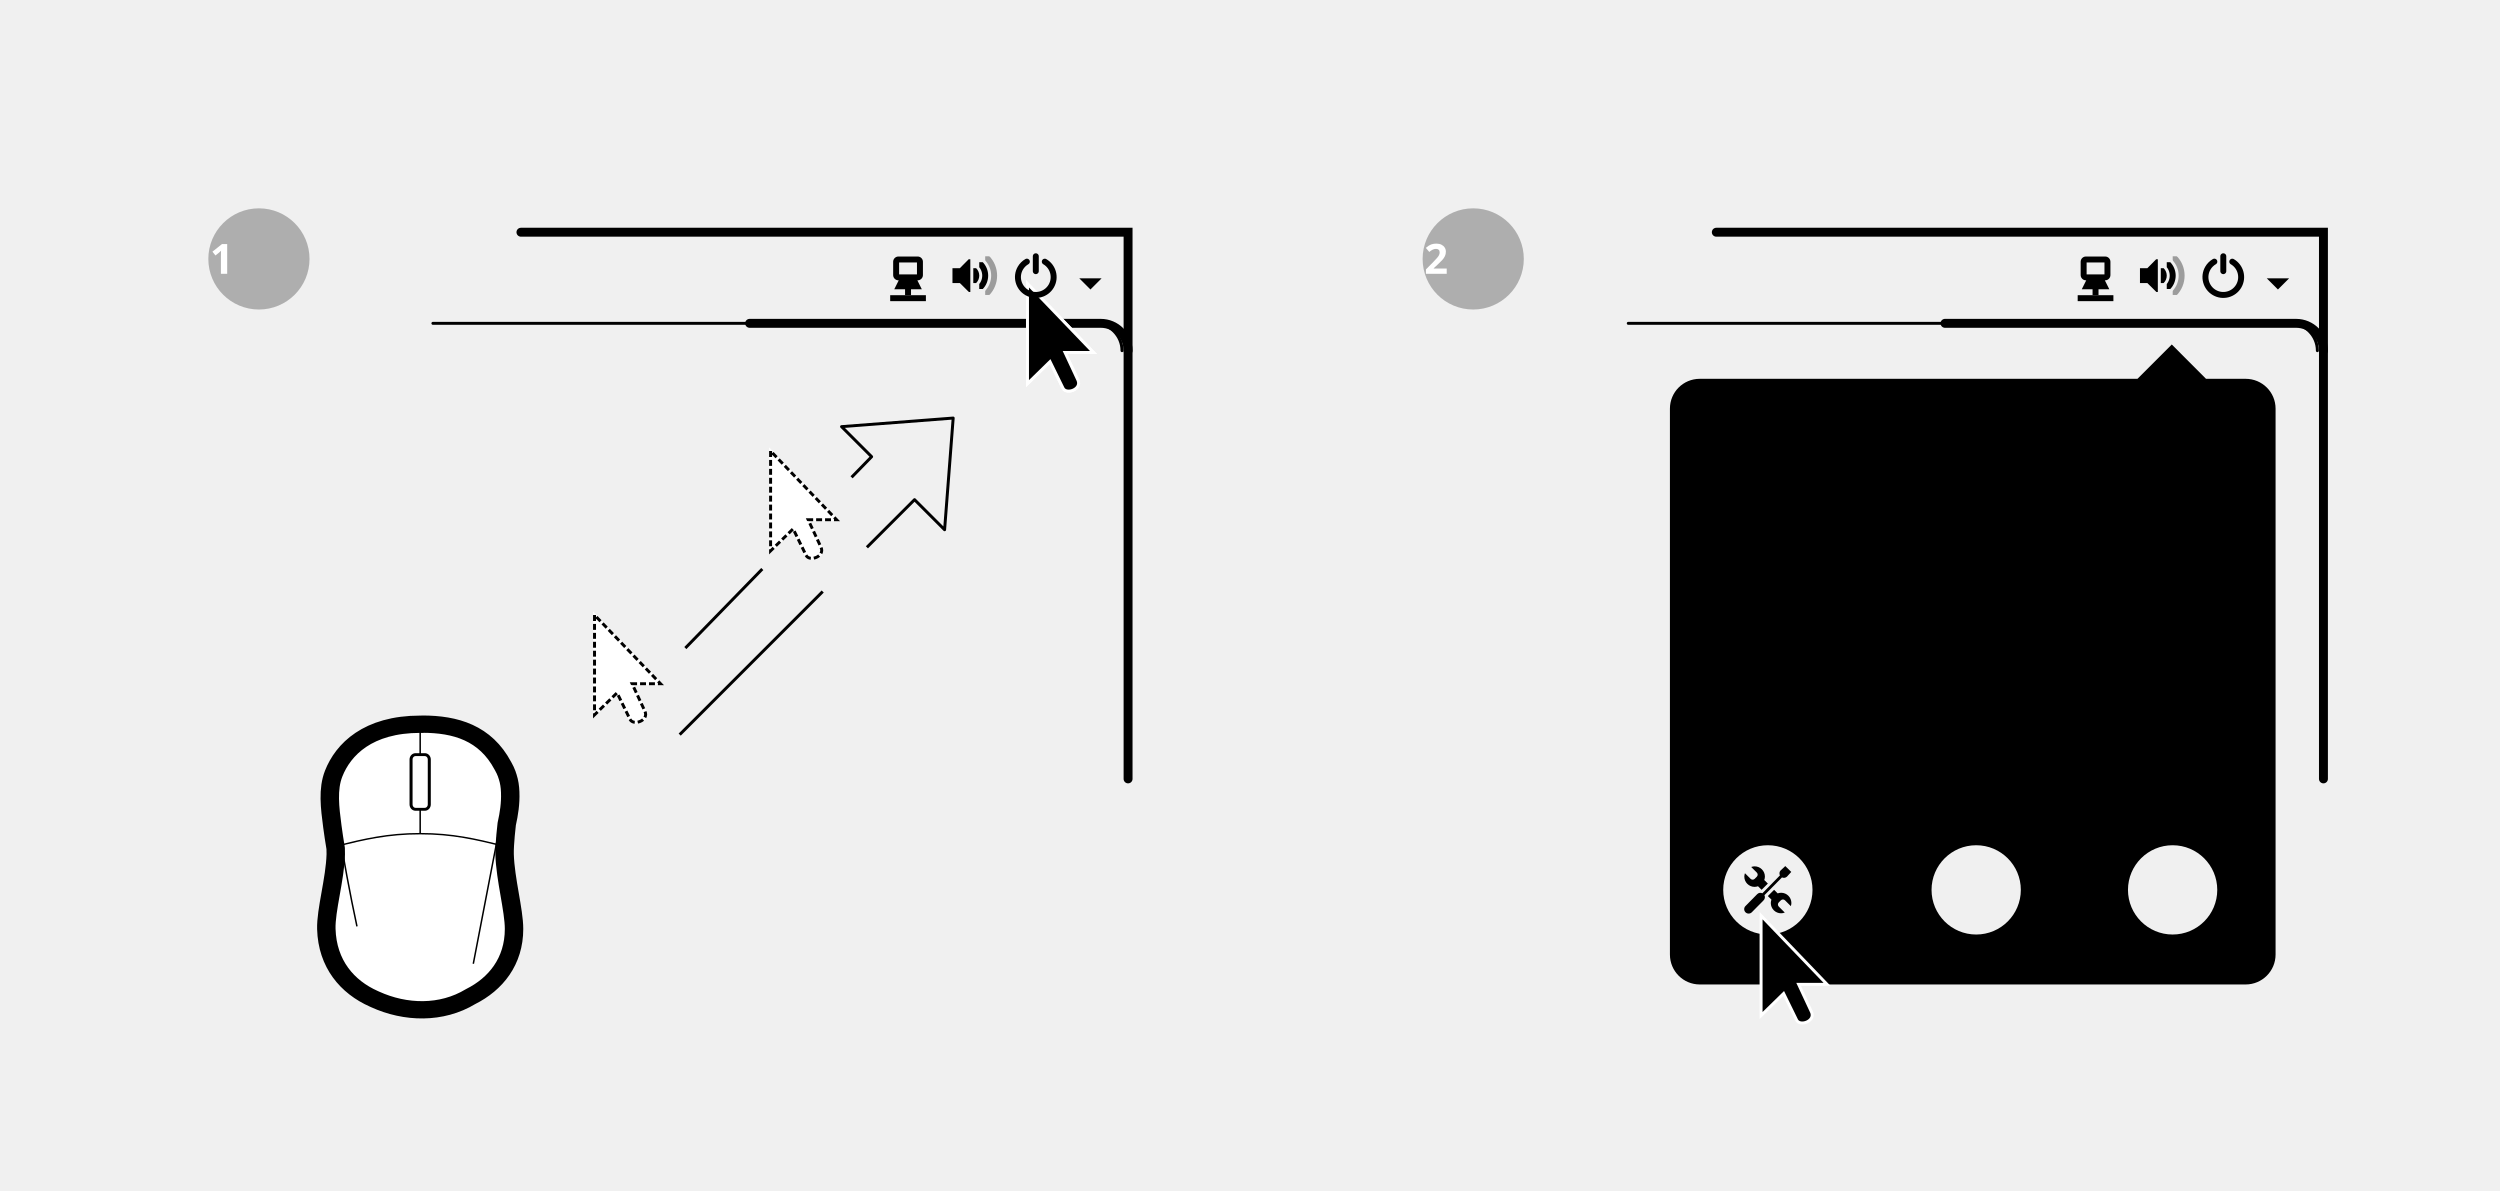
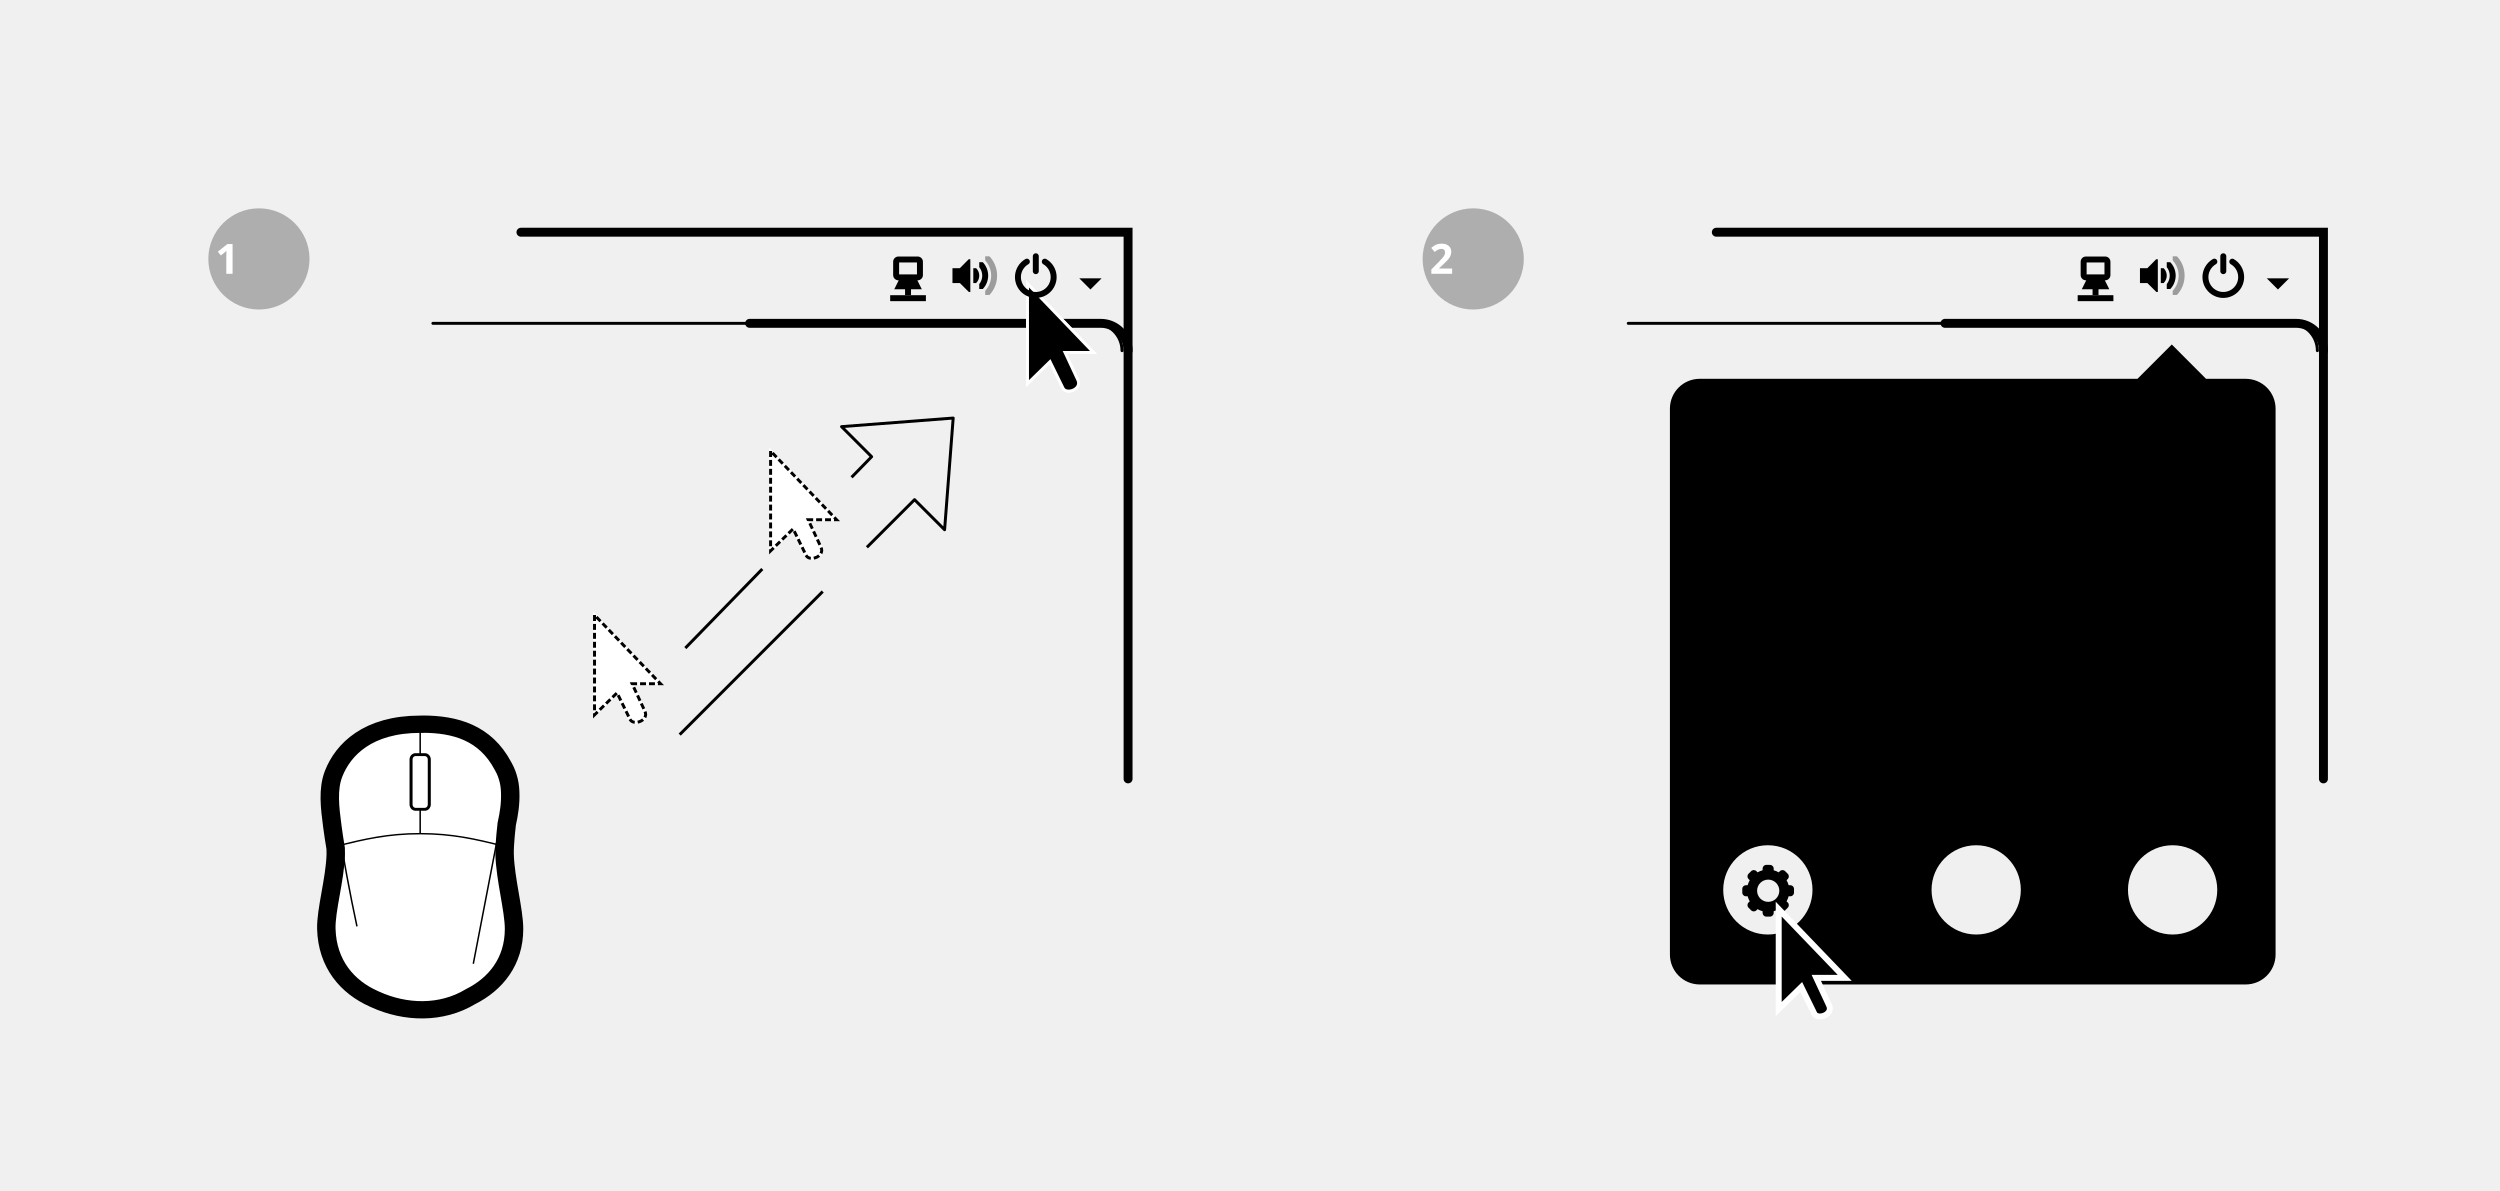
<svg xmlns="http://www.w3.org/2000/svg" xmlns:ns1="http://www.openswatchbook.org/uri/2009/osb" xmlns:xlink="http://www.w3.org/1999/xlink" height="400" id="svg10075" version="1.1" width="840">
  <defs id="defs10077">
    <linearGradient id="RHEL7" ns1:paint="gradient">
      <stop id="stop13323" offset="0" style="stop-color:#a3dbe8;stop-opacity:1;" />
      <stop id="stop13325" offset="1" style="stop-color:#a3dbe8;stop-opacity:1;" />
    </linearGradient>
    <linearGradient id="GNOME" ns1:paint="gradient">
      <stop id="stop11074" offset="0" style="stop-color:#eeedec;stop-opacity:1;" />
      <stop id="stop11076" offset="1" style="stop-color:#eeedec;stop-opacity:1" />
    </linearGradient>
    <linearGradient id="BLANK" ns1:paint="gradient">
      <stop id="stop7012" offset="0" style="stop-color:#eeedec;stop-opacity:0;" />
      <stop id="stop7014" offset="1" style="stop-color:#eeedec;stop-opacity:0" />
    </linearGradient>
    <linearGradient gradientTransform="matrix(1.183438,0,0,0.8732295,5.70167,444)" gradientUnits="userSpaceOnUse" id="linearGradient7064" x1="-18.338" x2="713.429" y1="490.549" y2="490.549" xlink:href="#GNOME" />
    <clipPath clipPathUnits="userSpaceOnUse" id="clipPath6279-7-9">
      <rect height="6.375" id="rect6281-1-9" style="color:#bebebe;fill:#bebebe;fill-opacity:1;fill-rule:nonzero;stroke:none;stroke-width:2;marker:none;visibility:visible;display:inline;overflow:visible" width="3.825" x="26.85" y="220.75" />
    </clipPath>
    <clipPath clipPathUnits="userSpaceOnUse" id="clipPath6265-3-4">
      <rect height="5.216" id="rect6267-1-9" style="color:#bebebe;fill:#bebebe;fill-opacity:1;fill-rule:nonzero;stroke:none;stroke-width:2;marker:none;visibility:visible;display:inline;overflow:visible" width="2.898" x="26.966" y="221.33" />
    </clipPath>
    <clipPath clipPathUnits="userSpaceOnUse" id="clipPath6259-8-81">
      <rect height="4.873" id="rect6261-6-6" style="color:#bebebe;fill:#bebebe;fill-opacity:1;stroke:none;stroke-width:2;marker:none;visibility:visible;display:inline;overflow:visible" width="1.876" x="26.999" y="221.502" />
    </clipPath>
    <clipPath clipPathUnits="userSpaceOnUse" id="clipPath6279-7-9-7">
      <rect height="6.375" id="rect6281-1-9-2" style="color:#bebebe;fill:#bebebe;fill-opacity:1;fill-rule:nonzero;stroke:none;stroke-width:2;marker:none;visibility:visible;display:inline;overflow:visible" width="3.825" x="26.85" y="220.75" />
    </clipPath>
    <clipPath clipPathUnits="userSpaceOnUse" id="clipPath6265-3-4-4">
      <rect height="5.216" id="rect6267-1-9-2" style="color:#bebebe;fill:#bebebe;fill-opacity:1;fill-rule:nonzero;stroke:none;stroke-width:2;marker:none;visibility:visible;display:inline;overflow:visible" width="2.898" x="26.966" y="221.33" />
    </clipPath>
    <clipPath clipPathUnits="userSpaceOnUse" id="clipPath6259-8-81-2">
      <rect height="4.873" id="rect6261-6-6-2" style="color:#bebebe;fill:#bebebe;fill-opacity:1;stroke:none;stroke-width:2;marker:none;visibility:visible;display:inline;overflow:visible" width="1.876" x="26.999" y="221.502" />
    </clipPath>
  </defs>
  <g id="layer1" transform="translate(0,-1092.362)">
    <rect height="639" id="background" style="fill:url(#BLANK);" width="866" x="-16" y="872.362" />
  </g>
  <g id="layer2" transform="translate(0,-640)">
    <g id="g5895" transform="matrix(1.659682,0,0,1.59887,-623.1058,837.1912)">
      <g id="g5467" transform="matrix(0.2995878,0,0,0.291709,321.7885,-7.042621)">
        <path d="m 464.469,123.031 0,0.125 c -0.444,-0.02 -0.894,-0.019 -1.312,-0.031 -0.02,-5e-4 -0.042,-6e-5 -0.062,0 l 0,-0.031 c -35.473,0 -52.121,18.179 -58.531,35.531 -4.166,11.276 -2.565,24.581 -0.906,38.062 0.617,5.015 1.389,10.378 2.25,15.906 0.052,1.534 0.095,3.022 0.062,4.25 -0.482,18.032 -6.738,40.146 -6.375,53.75 0.673,25.189 14.158,41.816 32.094,50.312 0.282,0.134 0.559,0.277 0.844,0.406 20.532,9.975 44.841,10.698 64.531,-2 17.006,-9.046 29.375,-25.397 29.375,-48.719 0,-13.609 -5.893,-35.718 -6.375,-53.75 -0.196,-7.319 1.438,-21.906 1.438,-21.906 1.536,-7.243 2.642,-15.026 2.344,-22.594 -0.004,-0.103 0.005,-0.209 0,-0.312 -0.112,-3.856 -0.641,-7.563 -1.688,-11.031 -0.118,-0.391 -0.243,-0.772 -0.375,-1.156 -0.101,-0.325 -0.172,-0.646 -0.281,-0.969 -0.607,-1.792 -1.424,-3.609 -2.375,-5.406 -0.068,-0.138 -0.151,-0.269 -0.219,-0.406 C 507.065,129.27 486.898,123.031 464.469,123.031 Z" id="use3906-7-3" style="color:#000000;fill:#ffffff;stroke:#000000;stroke-width:12.459;stroke-linejoin:round;stroke-miterlimit:4;stroke-dasharray:none;marker:none;visibility:visible;display:inline;overflow:visible;enable-background:accumulate" />
      </g>
      <path d="m 471.255,79.201 5.307,-28.587 c 0.648,-3.578 1.27,-7.661 0.026,-10.804 -3.145,-7.945 -9.059,-9.964 -15.689,-9.964 l -0.38,0.015 c -9.796,0 -14.393,5.126 -16.164,10.02 l -3e-5,1e-6 c -1.15,3.18 -0.708,6.932 -0.25,10.733 0.744,6.175 2.227,14.066 3.598,20.733" id="path3896-9" style="color:#000000;fill:none;stroke:#000000;stroke-width:0.307;stroke-miterlimit:4;stroke-dasharray:none;marker:none;visibility:visible;display:inline;overflow:visible;enable-background:accumulate" />
      <path d="m 460.5,28.862 0,23" id="path5509" style="fill:none;stroke:#000000;stroke-width:0.307;stroke-linecap:butt;stroke-linejoin:miter;stroke-miterlimit:4;stroke-opacity:1;stroke-dasharray:none" />
      <rect height="11.488" id="rect5511" rx="0.905" ry="1.023" style="color:#000000;fill:#ffffff;stroke:#000000;stroke-width:0.614;stroke-linecap:square;stroke-linejoin:round;stroke-miterlimit:4;stroke-opacity:1;stroke-dasharray:none;stroke-dashoffset:0;marker:none;visibility:visible;display:inline;overflow:visible;enable-background:accumulate" width="3.692" x="458.654" y="35.253" />
      <path d="m 444,54.362 c 5.145,-1.307 9.934,-2.504 16.493,-2.5 6.558,-0.004 11.348,1.193 16.493,2.5" id="path5509-2-7" style="fill:none;stroke:#000000;stroke-width:0.307;stroke-linecap:butt;stroke-linejoin:miter;stroke-miterlimit:4;stroke-opacity:1;stroke-dasharray:none" />
    </g>
    <g id="g3938" transform="matrix(-1.423053,0,0,1.423053,588.1341,373.474)">
      <path d="m 146.938,371.198 0,-129.075 143.352,0" id="rect3201" style="color:#000000;fill:#000000;fill-opacity:0;fill-rule:nonzero;stroke:#000000;stroke-width:2.108;stroke-linecap:round;stroke-linejoin:miter;stroke-miterlimit:4;stroke-opacity:1;stroke-dashoffset:0;marker:none;visibility:visible;display:inline;overflow:visible;enable-background:accumulate" />
      <path d="m 148.371,270.089 c 0,-3.564 2.888,-6.454 6.451,-6.454 l 156.254,0" id="path3995" style="fill:none;stroke:#000000;stroke-width:0.703px;stroke-linecap:round;stroke-linejoin:miter;stroke-opacity:1" />
      <path d="m 146.938,270.089 c 0,-3.564 2.888,-6.454 6.451,-6.454 l 82.907,0" id="path3995-8" style="fill:none;stroke:#000000;stroke-width:2.108;stroke-linecap:round;stroke-linejoin:miter;stroke-miterlimit:4;stroke-opacity:1;stroke-dasharray:none" />
      <g id="default-pointer-c-1" style="display:inline" transform="matrix(-1.433523,0,0,1.43417,208.8288,250.9712)">
        <path d="m 26.605,2.318 0,16.44 3.712,-3.624 2.121,4.331 c 0.52,1.171 3.221,0.23 2.453,-1.337 l -2.099,-4.497 4.685,0 L 26.605,2.318 Z" id="path5565-2" style="color:#000000;fill:url(#linearGradient4726-2-9);fill-opacity:1;fill-rule:nonzero;stroke:#ffffff;stroke-width:0.49;stroke-linecap:butt;stroke-linejoin:miter;stroke-miterlimit:10;stroke-opacity:1;stroke-dasharray:none;stroke-dashoffset:0;marker:none;visibility:visible;display:block;overflow:visible;enable-background:accumulate" />
        <path d="m 26.605,2.318 0,16.44 3.712,-3.624 2.121,4.331 c 0.52,1.171 3.221,0.23 2.453,-1.337 l -2.099,-4.497 4.685,0 L 26.605,2.318 Z" id="path6242-4" style="color:#000000;fill:#000000;fill-opacity:1;fill-rule:nonzero;stroke:#ffffff;stroke-width:0.49;stroke-linecap:butt;stroke-linejoin:miter;stroke-miterlimit:10;stroke-opacity:1;stroke-dasharray:none;stroke-dashoffset:0;marker:none;visibility:visible;display:block;overflow:visible;enable-background:accumulate" />
      </g>
      <path d="m 251.229,340.055 -17.679,-18.161 m -21.571,-22.158 -4.487,-4.609 7.096,-7.099 -26.355,-2.028 2.027,26.367 7.096,-7.099 10.998,11.003 m 10.931,10.936 33.271,33.286" id="rect12572-5" style="color:#000000;fill:none;stroke:#000000;stroke-width:0.703;stroke-linecap:square;stroke-linejoin:round;stroke-miterlimit:4;stroke-opacity:1;stroke-dashoffset:0.95;marker:none;visibility:visible;display:inline;overflow:visible;enable-background:accumulate" />
      <g id="default-pointer-c-1-2" style="display:inline" transform="matrix(-1.433523,0,0,1.43417,269.4834,290.4571)">
        <path d="m 26.605,2.318 0,16.44 3.712,-3.624 2.121,4.331 c 0.52,1.171 3.221,0.23 2.453,-1.337 l -2.099,-4.497 4.685,0 L 26.605,2.318 Z" id="path5565-2-4" style="color:#000000;fill:url(#linearGradient4726-2-4-0);fill-opacity:1;fill-rule:nonzero;stroke:#ffffff;stroke-width:0.49;stroke-linecap:butt;stroke-linejoin:miter;stroke-miterlimit:10;stroke-opacity:1;stroke-dasharray:none;stroke-dashoffset:0;marker:none;visibility:visible;display:block;overflow:visible;enable-background:accumulate" />
        <path d="m 26.605,2.318 0,16.44 3.712,-3.624 2.121,4.331 c 0.52,1.171 3.221,0.23 2.453,-1.337 l -2.099,-4.497 4.685,0 L 26.605,2.318 Z" id="path6242-4-9" style="color:#000000;fill:#ffffff;fill-opacity:1;fill-rule:nonzero;stroke:#000000;stroke-width:0.49;stroke-linecap:butt;stroke-linejoin:miter;stroke-miterlimit:10;stroke-opacity:1;stroke-dasharray:0.98, 0.49;stroke-dashoffset:0;marker:none;visibility:visible;display:block;overflow:visible;enable-background:accumulate" />
      </g>
      <g id="default-pointer-c-1-2-5" style="display:inline" transform="matrix(-1.433523,0,0,1.43417,311.0555,329.1797)">
        <path d="m 26.605,2.318 0,16.44 3.712,-3.624 2.121,4.331 c 0.52,1.171 3.221,0.23 2.453,-1.337 l -2.099,-4.497 4.685,0 L 26.605,2.318 Z" id="path5565-2-4-9" style="color:#000000;fill:url(#linearGradient4726-2-4-7-0);fill-opacity:1;fill-rule:nonzero;stroke:#ffffff;stroke-width:0.49;stroke-linecap:butt;stroke-linejoin:miter;stroke-miterlimit:10;stroke-opacity:1;stroke-dasharray:none;stroke-dashoffset:0;marker:none;visibility:visible;display:block;overflow:visible;enable-background:accumulate" />
        <path d="m 26.605,2.318 0,16.44 3.712,-3.624 2.121,4.331 c 0.52,1.171 3.221,0.23 2.453,-1.337 l -2.099,-4.497 4.685,0 L 26.605,2.318 Z" id="path6242-4-9-7" style="color:#000000;fill:#ffffff;fill-opacity:1;fill-rule:nonzero;stroke:#000000;stroke-width:0.49;stroke-linecap:butt;stroke-linejoin:miter;stroke-miterlimit:10;stroke-opacity:1;stroke-dasharray:0.98, 0.49;stroke-dashoffset:0;marker:none;visibility:visible;display:block;overflow:visible;enable-background:accumulate" />
      </g>
    </g>
    <g id="g11020" transform="translate(-35,-4.36217)">
      <path d="m 137,278 c 0,9.389 -7.611,17 -17,17 -9.389,0 -17,-7.611 -17,-17 0,-9.389 7.611,-17 17,-17 9.389,0 17,7.611 17,17 z" id="path11014" style="color:#000000;fill:#000000;fill-opacity:0.275;stroke:none;stroke-width:1.07;marker:none;visibility:visible;display:inline;overflow:visible;enable-background:accumulate" transform="translate(2,453.3622)" />
-       <text id="text11016" style="font-size:14px;font-style:normal;font-variant:normal;font-weight:bold;font-stretch:normal;text-align:center;line-height:125%;letter-spacing:0px;word-spacing:0px;writing-mode:lr-tb;text-anchor:middle;fill:#ffffff;fill-opacity:1;stroke:none;font-family:Cantarell;-inkscape-font-specification:Cantarell Bold" x="122.293" y="736.362" xml:space="preserve">
-         <tspan id="tspan11018" x="122.293" y="736.362">1</tspan>
+       <text id="text11016" style="font-style:normal;font-variant:normal;font-weight:bold;font-stretch:normal;line-height:0%;font-family:Cantarell;-inkscape-font-specification:'Cantarell Bold';text-align:center;letter-spacing:0px;word-spacing:0px;writing-mode:lr-tb;text-anchor:middle;fill:#ffffff;fill-opacity:1;stroke:none" x="122.293" y="736.362" xml:space="preserve">
+         <tspan id="tspan11018" style="font-size:14px;line-height:1.25" x="122.293" y="736.362">1</tspan>
      </text>
    </g>
    <g id="g6104" transform="translate(373,-4.36217)">
      <path d="m 137,278 c 0,9.389 -7.611,17 -17,17 -9.389,0 -17,-7.611 -17,-17 0,-9.389 7.611,-17 17,-17 9.389,0 17,7.611 17,17 z" id="path6106" style="color:#000000;fill:#000000;fill-opacity:0.275;stroke:none;stroke-width:1.07;marker:none;visibility:visible;display:inline;overflow:visible;enable-background:accumulate" transform="translate(2,453.3622)" />
-       <text id="text6108" style="font-size:14px;font-style:normal;font-variant:normal;font-weight:bold;font-stretch:normal;text-align:center;line-height:125%;letter-spacing:0px;word-spacing:0px;writing-mode:lr-tb;text-anchor:middle;fill:#ffffff;fill-opacity:1;stroke:none;font-family:Cantarell;-inkscape-font-specification:Cantarell Bold" x="122.293" y="736.362" xml:space="preserve">
-         <tspan id="tspan6110" x="122.293" y="736.362">2</tspan>
+       <text id="text6108" style="font-style:normal;font-variant:normal;font-weight:bold;font-stretch:normal;line-height:0%;font-family:Cantarell;-inkscape-font-specification:'Cantarell Bold';text-align:center;letter-spacing:0px;word-spacing:0px;writing-mode:lr-tb;text-anchor:middle;fill:#ffffff;fill-opacity:1;stroke:none" x="122.293" y="736.362" xml:space="preserve">
+         <tspan id="tspan6110" style="font-size:14px;line-height:1.25" x="122.293" y="736.362">2</tspan>
      </text>
    </g>
    <g id="g6112" transform="matrix(-1.423053,0,0,1.423053,989.7778,373.474)">
      <path d="m 146.938,371.198 0,-129.075 143.352,0" id="path6114" style="color:#000000;fill:#000000;fill-opacity:0;fill-rule:nonzero;stroke:#000000;stroke-width:2.108;stroke-linecap:round;stroke-linejoin:miter;stroke-miterlimit:4;stroke-opacity:1;stroke-dashoffset:0;marker:none;visibility:visible;display:inline;overflow:visible;enable-background:accumulate" />
      <path d="m 148.371,270.089 c 0,-3.564 2.888,-6.454 6.451,-6.454 l 156.254,0" id="path6116" style="fill:none;stroke:#000000;stroke-width:0.703px;stroke-linecap:round;stroke-linejoin:miter;stroke-opacity:1" />
      <path d="m 146.938,270.089 c 0,-3.564 2.888,-6.454 6.451,-6.454 l 82.907,0" id="path6122" style="fill:none;stroke:#000000;stroke-width:2.108;stroke-linecap:round;stroke-linejoin:miter;stroke-miterlimit:4;stroke-opacity:1;stroke-dasharray:none" />
      <g id="g6124" style="display:inline" transform="matrix(-1.433523,0,0,1.43417,-39.17119,345.9712)" />
      <path d="M 729.719 115.75 L 718.188 127.281 L 571.125 127.281 C 565.565 127.281 561.094 131.753 561.094 137.312 L 561.094 320.719 C 561.094 326.278 565.565 330.781 571.125 330.781 L 754.531 330.781 C 760.091 330.781 764.594 326.278 764.594 320.719 L 764.594 137.312 C 764.594 131.753 760.091 127.281 754.531 127.281 L 741.219 127.281 L 729.719 115.75 z M 594 284 C 602.284 284 609 290.716 609 299 C 609 307.284 602.284 314 594 314 C 585.716 314 579 307.284 579 299 C 579 290.716 585.716 284 594 284 z M 664 284 C 672.284 284 679 290.716 679 299 C 679 307.284 672.284 314 664 314 C 655.716 314 649 307.284 649 299 C 649 290.716 655.716 284 664 284 z M 730 284 C 738.284 284 745 290.716 745 299 C 745 307.284 738.284 314 730 314 C 721.716 314 715 307.284 715 299 C 715 290.716 721.716 284 730 284 z " id="rect6144" style="color:#000000;fill:#000000;fill-opacity:1;stroke:none;stroke-width:1.07;marker:none;visibility:visible;display:inline;overflow:visible;enable-background:accumulate" transform="matrix(-0.7027145,0,0,0.7027145,695.5312,187.2917)" />
-       <path d="m 279.72,403.491 0,23.578 -5.322,-5.197 -3.041,6.211 c -0.745,1.68 -4.617,0.329 -3.516,-1.917 l 3.009,-6.449 -6.715,0 15.585,-16.226 z" id="path6128" style="color:#000000;fill:#000000;fill-opacity:1;fill-rule:nonzero;stroke:#ffffff;stroke-width:0.703;stroke-linecap:butt;stroke-linejoin:miter;stroke-miterlimit:10;stroke-opacity:1;stroke-dasharray:none;stroke-dashoffset:0;marker:none;visibility:visible;display:block;overflow:visible;enable-background:accumulate" />
-       <g id="g4948" style="display:inline;fill:#000000;fill-opacity:1" transform="matrix(-0.7026002,0,0,0.7006724,311.8447,-104.2618)">
-         <path d="m 43.55,708.044 c -0.399,0 -0.787,0.092 -1.143,0.216 l 1.885,1.885 c 0.387,0.387 0.387,1.003 0,1.391 l -0.711,0.711 c -0.387,0.387 -1.003,0.387 -1.391,0 l -1.885,-1.885 c -0.124,0.357 -0.216,0.744 -0.216,1.143 0,1.912 1.55,3.461 3.461,3.461 0.399,0 0.787,-0.092 1.143,-0.216 l 1.174,1.174 a 2.473,2.473 0 0 1 0.062,0 l 2.071,-2.071 -1.205,-1.205 c 0.124,-0.357 0.216,-0.744 0.216,-1.143 0,-1.912 -1.55,-3.461 -3.461,-3.461 z m 6.552,7.912 -2.071,2.071 a 2.473,2.473 0 0 1 0.031,0.093 l 1.143,1.143 c -0.124,0.357 -0.216,0.744 -0.216,1.144 0,1.912 1.55,3.461 3.461,3.461 0.434,0 0.854,-0.102 1.236,-0.247 l -2.009,-2.009 c -0.387,-0.387 -0.387,-1.034 0,-1.422 l 0.68,-0.68 c 0.194,-0.194 0.458,-0.309 0.711,-0.309 0.253,0 0.517,0.115 0.711,0.309 l 1.947,1.947 c 0.105,-0.331 0.185,-0.685 0.185,-1.051 0,-1.912 -1.55,-3.461 -3.461,-3.461 -0.399,0 -0.787,0.092 -1.143,0.216 l -1.205,-1.205 z" id="path3908" style="font-size:medium;font-style:normal;font-variant:normal;font-weight:normal;font-stretch:normal;text-indent:0;text-align:start;text-decoration:none;line-height:normal;letter-spacing:normal;word-spacing:normal;text-transform:none;direction:ltr;block-progression:tb;writing-mode:lr-tb;text-anchor:start;color:#000000;fill:#000000;fill-opacity:1;fill-rule:nonzero;stroke:none;stroke-width:3;marker:none;visibility:visible;display:inline;overflow:visible;enable-background:accumulate;font-family:Sans;-inkscape-font-specification:Sans" />
-         <path d="m 53.861,707.953 -1.543,1.442 c -0.452,0.422 -0.529,1.152 -0.266,1.711 l -5.889,6.013 a 1.492,1.492 0 0 0 -0.031,2.5e-4 1.492,1.492 0 0 0 -0.84,-0.149 1.492,1.492 0 0 0 -0.867,0.442 l -3.947,4.009 a 1.494,1.494 0 1 0 2.13,2.097 l 3.947,-4.009 a 1.492,1.492 0 0 0 0.297,-1.743 l 5.889,-5.982 c 0.558,0.249 1.273,0.147 1.707,-0.293 l 1.417,-1.565 -2.004,-1.973 z" id="path3910" style="font-size:medium;font-style:normal;font-variant:normal;font-weight:normal;font-stretch:normal;text-indent:0;text-align:start;text-decoration:none;line-height:normal;letter-spacing:normal;word-spacing:normal;text-transform:none;direction:ltr;block-progression:tb;writing-mode:lr-tb;text-anchor:start;color:#000000;fill:#000000;fill-opacity:1;fill-rule:nonzero;stroke:none;stroke-width:3;marker:none;visibility:visible;display:inline;overflow:visible;enable-background:accumulate;font-family:Sans;-inkscape-font-specification:Sans" />
+       <g id="g15931" style="display:inline;enable-background:new" transform="matrix(-0.8749682,0,0,0.8749682,295.5344,-193.8734)">
+         <rect height="16" id="rect15927" style="color:#bebebe;display:inline;overflow:visible;visibility:visible;opacity:0.515;fill:none;stroke:none;stroke-width:3;marker:none;enable-background:accumulate" width="16" x="11.983" y="668.005" />
+         <path d="m 367.484,321.023 c -0.552,0 -0.998,0.446 -0.998,0.998 v 0.451 a 5.734,5.734 0 0 0 -1.355,0.566 l -0.322,-0.322 c -0.391,-0.391 -1.02,-0.391 -1.41,0 l -0.705,0.705 c -0.391,0.391 -0.391,1.02 0,1.41 l 0.32,0.32 a 5.734,5.734 0 0 0 -0.561,1.357 H 362 c -0.552,0 -0.998,0.444 -0.998,0.996 v 0.998 c 0,0.552 0.446,0.996 0.998,0.996 h 0.449 a 5.734,5.734 0 0 0 0.566,1.355 l -0.322,0.322 c -0.391,0.391 -0.391,1.02 0,1.41 l 0.705,0.705 c 0.391,0.391 1.02,0.391 1.41,0 l 0.32,-0.32 a 5.734,5.734 0 0 0 1.357,0.561 v 0.455 c 0,0.552 0.446,0.996 0.998,0.996 h 0.996 c 0.552,0 0.998,-0.444 0.998,-0.996 v -0.451 a 5.734,5.734 0 0 0 1.355,-0.566 l 0.322,0.322 c 0.391,0.391 1.02,0.391 1.41,0 l 0.705,-0.705 c 0.391,-0.391 0.391,-1.02 0,-1.41 l -0.32,-0.32 A 5.734,5.734 0 0 0 373.512,329.5 h 0.453 c 0.552,0 0.998,-0.444 0.998,-0.996 v -0.998 c 0,-0.552 -0.446,-0.996 -0.998,-0.996 h -0.449 a 5.734,5.734 0 0 0 -0.566,-1.355 l 0.322,-0.322 c 0.391,-0.391 0.391,-1.02 0,-1.41 l -0.705,-0.705 c -0.391,-0.391 -1.02,-0.391 -1.41,0 l -0.32,0.32 a 5.734,5.734 0 0 0 -1.357,-0.561 v -0.455 c 0,-0.552 -0.446,-0.998 -0.998,-0.998 z M 368,325 a 3,3 0 0 1 3,3 3,3 0 0 1 -3,3 3,3 0 0 1 -3,-3 3,3 0 0 1 3,-3 z" id="rect991-5" style="display:inline;opacity:1;vector-effect:none;fill:#000000;fill-opacity:1;stroke:none;stroke-width:0.062;stroke-linecap:butt;stroke-linejoin:miter;stroke-miterlimit:4;stroke-dasharray:none;stroke-dashoffset:0;stroke-opacity:1;marker:none;marker-start:none;marker-mid:none;marker-end:none;paint-order:normal;enable-background:new" transform="translate(-348,348)" />
      </g>
+       <path d="m 275.555,401.954 v 23.578 l -5.322,-5.197 -3.041,6.211 c -0.745,1.68 -4.617,0.329 -3.516,-1.917 l 3.009,-6.449 h -6.715 z" id="path6128" style="color:#000000;display:block;overflow:visible;visibility:visible;fill:#000000;fill-opacity:1;fill-rule:nonzero;stroke:#ffffff;stroke-width:1.405;stroke-linecap:butt;stroke-linejoin:miter;stroke-miterlimit:10;stroke-dasharray:none;stroke-dashoffset:0;stroke-opacity:1;marker:none;enable-background:accumulate" />
    </g>
    <g id="g12006" transform="translate(-388.9713,676.1053)">
      <g id="g5525" style="display:inline" transform="translate(689,-168)">
        <path d="m 20,222 2.484,0 2.969,-3 0.547,0.016 0,11 -0.475,8.3e-4 L 22.484,227 20,227 l 0,-5 z" id="path5533" style="color:#bebebe;fill:#000000;fill-opacity:1;fill-rule:nonzero;stroke:none;stroke-width:1;marker:none;visibility:visible;display:inline;overflow:visible" />
        <rect height="16" id="rect5535" style="color:#bebebe;fill:none;stroke:none;stroke-width:1;marker:none;visibility:visible;display:inline;overflow:visible" width="16" x="20" y="217" />
        <path clip-path="url(#clipPath6279-7-9-7)" d="m 27.191,221.684 c 1.245,1.245 1.245,3.263 0,4.508 0,0 0,0 0,0" id="path3718-5" style="fill:none;stroke:#000000;stroke-width:2.55;stroke-linecap:round;stroke-miterlimit:4;stroke-opacity:1;stroke-dasharray:none;display:inline" transform="matrix(0.784314,0,0,0.784314,5.94118,48.8628)" />
        <path clip-path="url(#clipPath6265-3-4-4)" d="m 27.191,221.684 c 1.245,1.245 1.245,3.263 0,4.508 0,0 0,0 0,0" id="path3726-1" style="fill:none;stroke:#000000;stroke-width:1.159;stroke-linecap:round;stroke-miterlimit:4;stroke-opacity:1;stroke-dasharray:none;display:inline" transform="matrix(1.72549,0,0,1.72549,-17.5294,-161.902)" />
        <path clip-path="url(#clipPath6259-8-81-2)" d="m 27.191,221.684 c 1.245,1.245 1.245,3.263 0,4.508 0,0 0,0 0,0" id="path3728-0" style="opacity:0.35;fill:none;stroke:#000000;stroke-width:0.75;stroke-linecap:round;stroke-miterlimit:4;stroke-opacity:1;stroke-dasharray:none;display:inline" transform="matrix(2.66667,0,0,2.66667,-41,-372.666)" />
      </g>
      <g id="g4692-3" style="display:inline" transform="translate(689,-639)">
        <rect height="16" id="rect10837-3-0" rx="0.144" ry="0.151" style="color:#bebebe;fill:none;stroke:none;stroke-width:1;marker:none;visibility:visible;display:inline;overflow:visible;enable-background:new" width="16" x="40" y="688" />
        <path d="m 51.523,689.951 c 3.341,1.946 4.471,6.231 2.525,9.572 -1.946,3.341 -6.231,4.471 -9.572,2.525 -3.341,-1.946 -4.471,-6.231 -2.525,-9.572 0.613,-1.052 1.489,-1.926 2.543,-2.535" id="path3869-2" style="color:#000000;fill:none;stroke:#000000;stroke-width:2.334;stroke-linecap:round;stroke-miterlimit:4;stroke-opacity:1;stroke-dasharray:none;marker:none;visibility:visible;display:inline;overflow:visible;enable-background:accumulate" transform="matrix(0.8569427,0,0,0.8571428,6.866749,99.42864)" />
        <path d="m 48,689 0,5" id="path4710" style="fill:none;stroke:#000000;stroke-width:2;stroke-linecap:round;stroke-linejoin:miter;stroke-miterlimit:4;stroke-opacity:1;stroke-dasharray:none" />
      </g>
      <g id="g12661" style="display:inline" transform="translate(666.0729,-166.9177)">
        <rect height="16" id="rect12673" style="color:#bebebe;fill:none;stroke:none;stroke-width:1;marker:none;visibility:visible;display:inline;overflow:visible" width="16" x="20" y="217" />
        <path d="m -55.25,-40 c -0.952,0 -1.75,0.798 -1.75,1.75 l 0,4.5 c 0,0.952 0.798,1.75 1.75,1.75 l 0.125,0 -0.781,1.562 -0.719,1.438 1.625,0 6,0 1.625,0 -0.719,-1.438 L -48.875,-32 l 0.125,0 c 0.952,0 1.75,-0.798 1.75,-1.75 l 0,-4.5 c 0,-0.952 -0.798,-1.75 -1.75,-1.75 l -6.5,0 z m 0.25,2 6,0 0,4 -6,0 0,-4 z" id="rect12675" style="font-size:medium;font-style:normal;font-variant:normal;font-weight:normal;font-stretch:normal;text-indent:0;text-align:start;text-decoration:none;line-height:normal;letter-spacing:normal;word-spacing:normal;text-transform:none;direction:ltr;block-progression:tb;writing-mode:lr-tb;text-anchor:start;baseline-shift:baseline;color:#bebebe;fill:#000000;fill-opacity:1;stroke:none;stroke-width:2;marker:none;visibility:visible;display:inline;overflow:visible;enable-background:accumulate;font-family:Sans;-inkscape-font-specification:Sans" transform="translate(80,257)" />
        <path d="m 88,196 0,4" id="path12679" style="color:#bebebe;fill:none;stroke:#000000;stroke-width:2;stroke-linecap:butt;stroke-linejoin:miter;stroke-miterlimit:4;stroke-opacity:1;stroke-dasharray:none;stroke-dashoffset:0;marker:none;visibility:visible;display:inline;overflow:visible" transform="translate(-60.0003,30)" />
        <path d="m 22,231 12,0" id="path12681" style="color:#bebebe;fill:#bebebe;fill-opacity:1;fill-rule:nonzero;stroke:#000000;stroke-width:2;stroke-linecap:butt;stroke-linejoin:miter;stroke-miterlimit:4;stroke-opacity:1;stroke-dasharray:none;stroke-dashoffset:0;marker:none;visibility:visible;display:inline;overflow:visible" />
      </g>
      <path d="m 759.107,57.416 -3.75,3.75 -3.75,-3.75 z" id="rect12003" style="color:#000000;fill:#000000;fill-opacity:1;stroke:none;stroke-width:3;marker:none;visibility:visible;display:inline;overflow:visible;enable-background:accumulate" />
    </g>
    <use height="400" id="use15062" transform="translate(399,0)" width="840" x="0" y="0" xlink:href="#g12006" />
  </g>
</svg>
